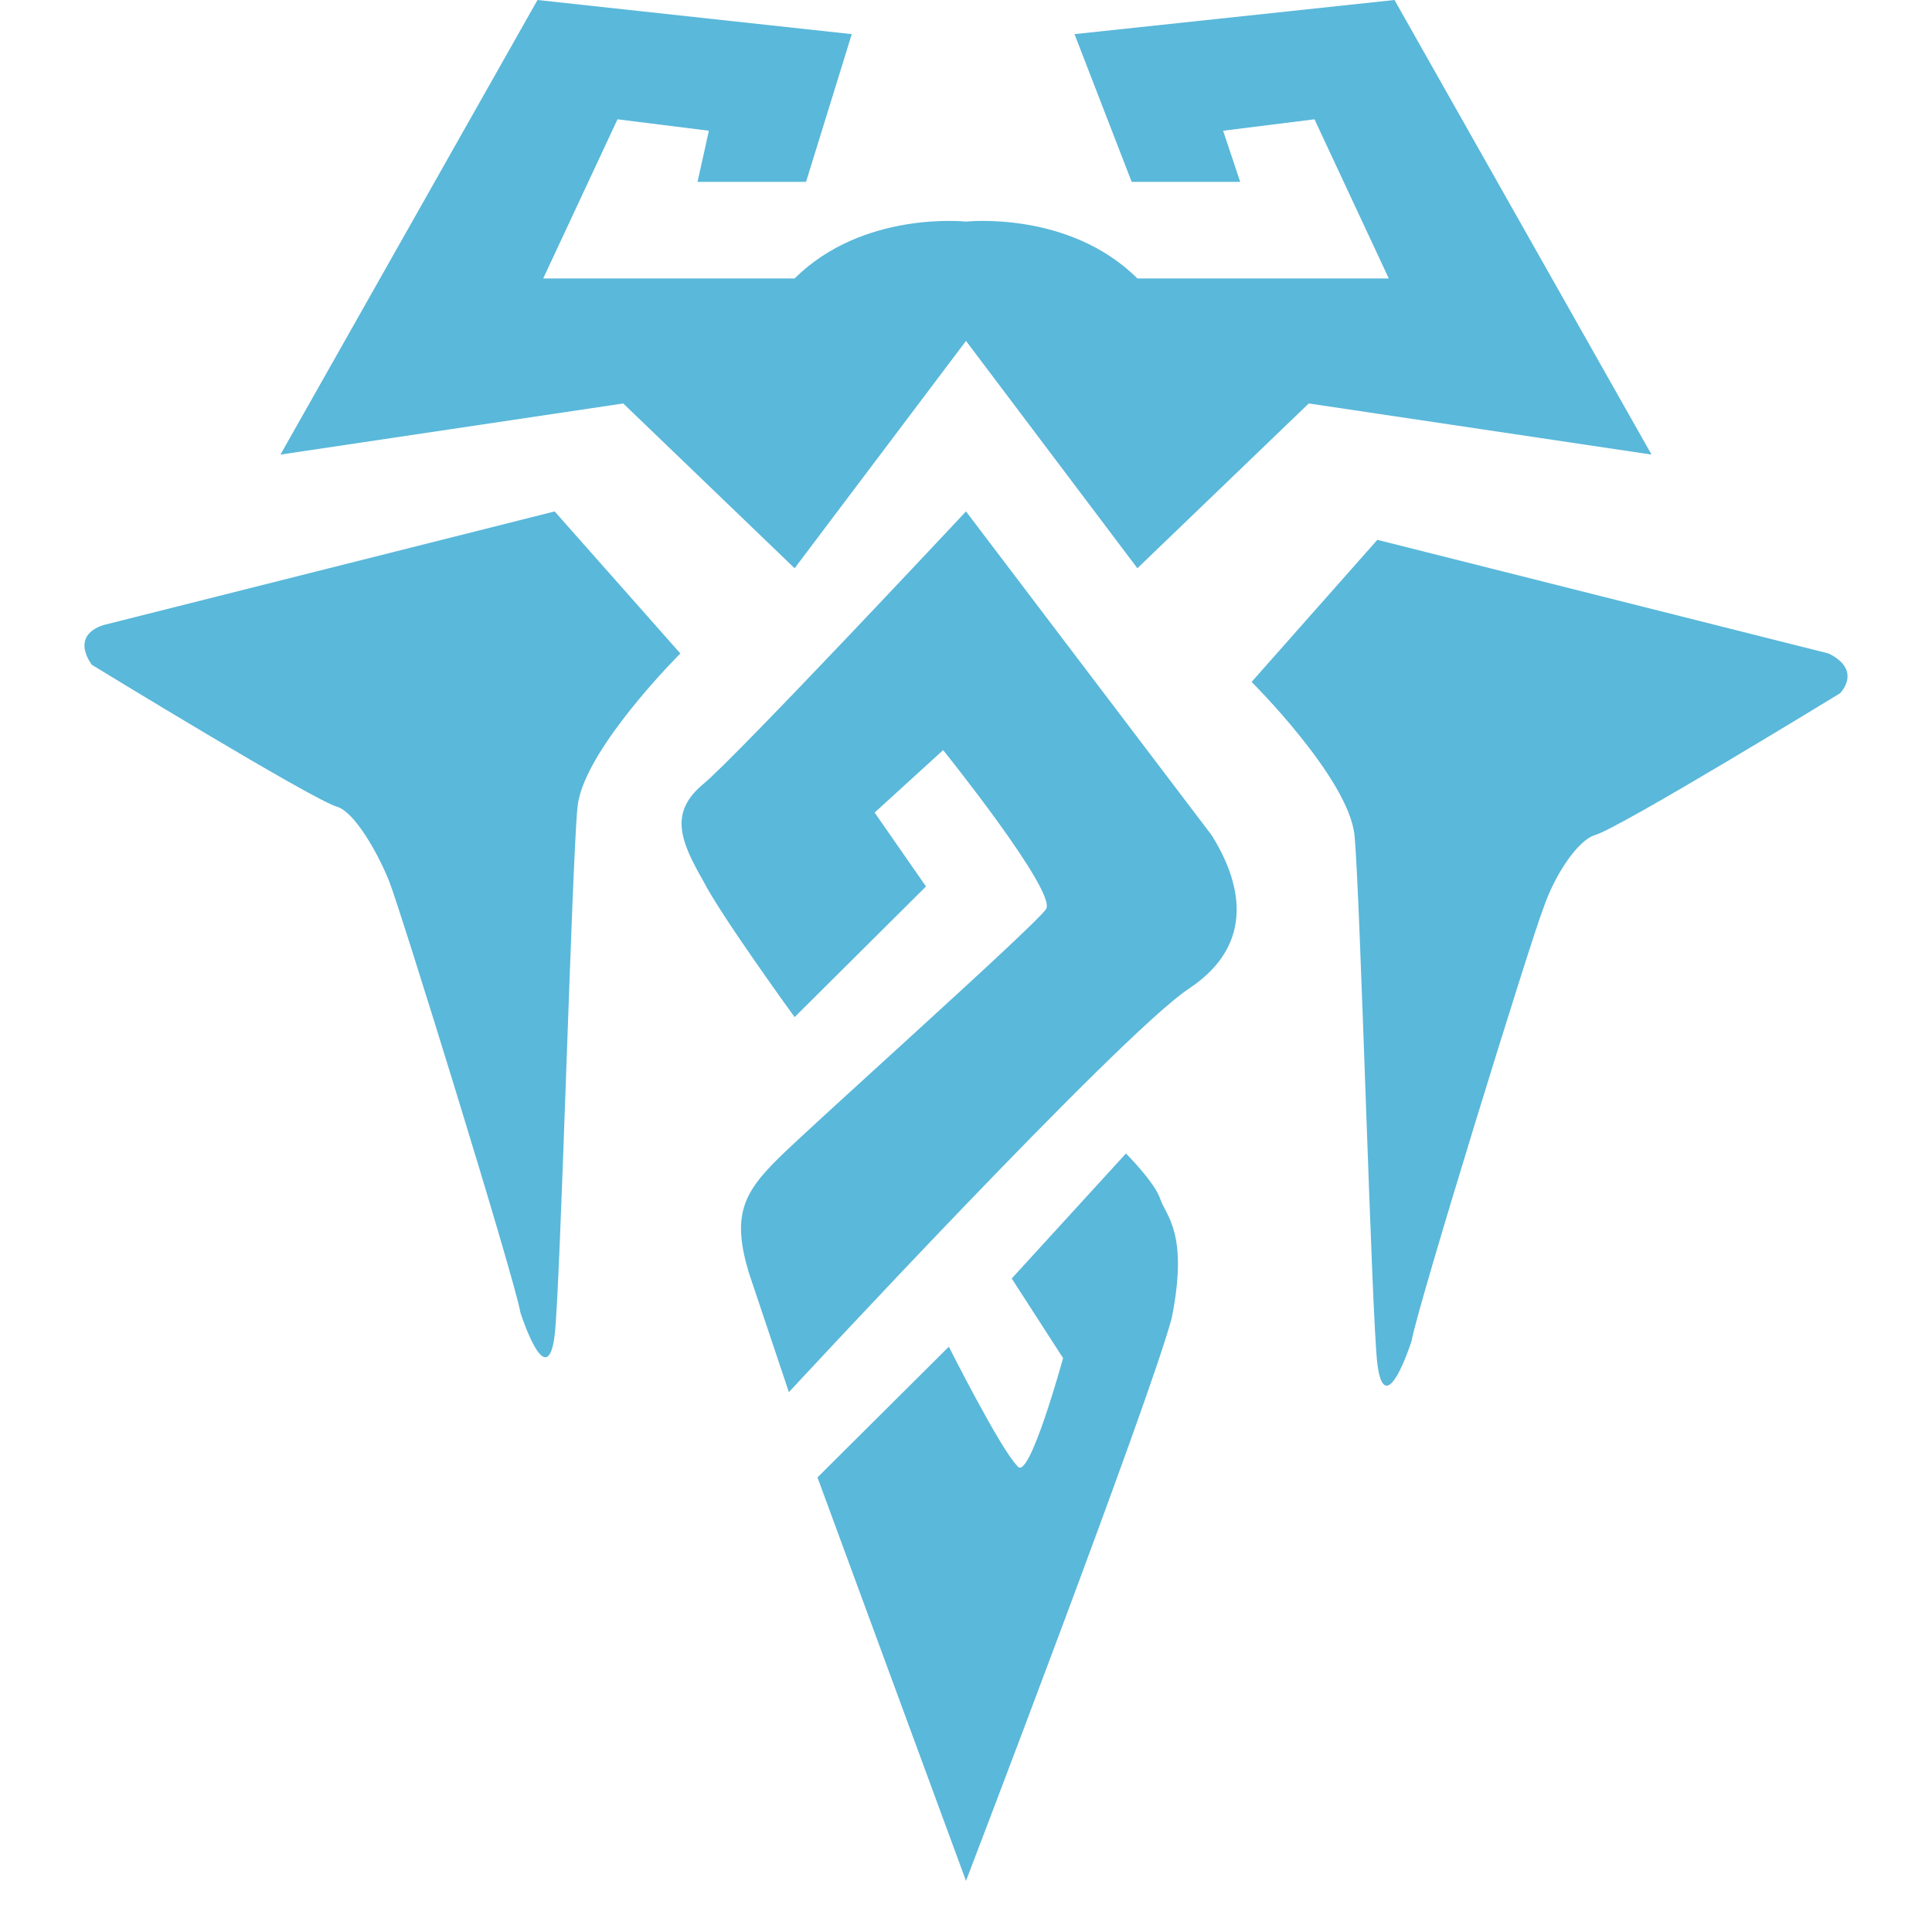
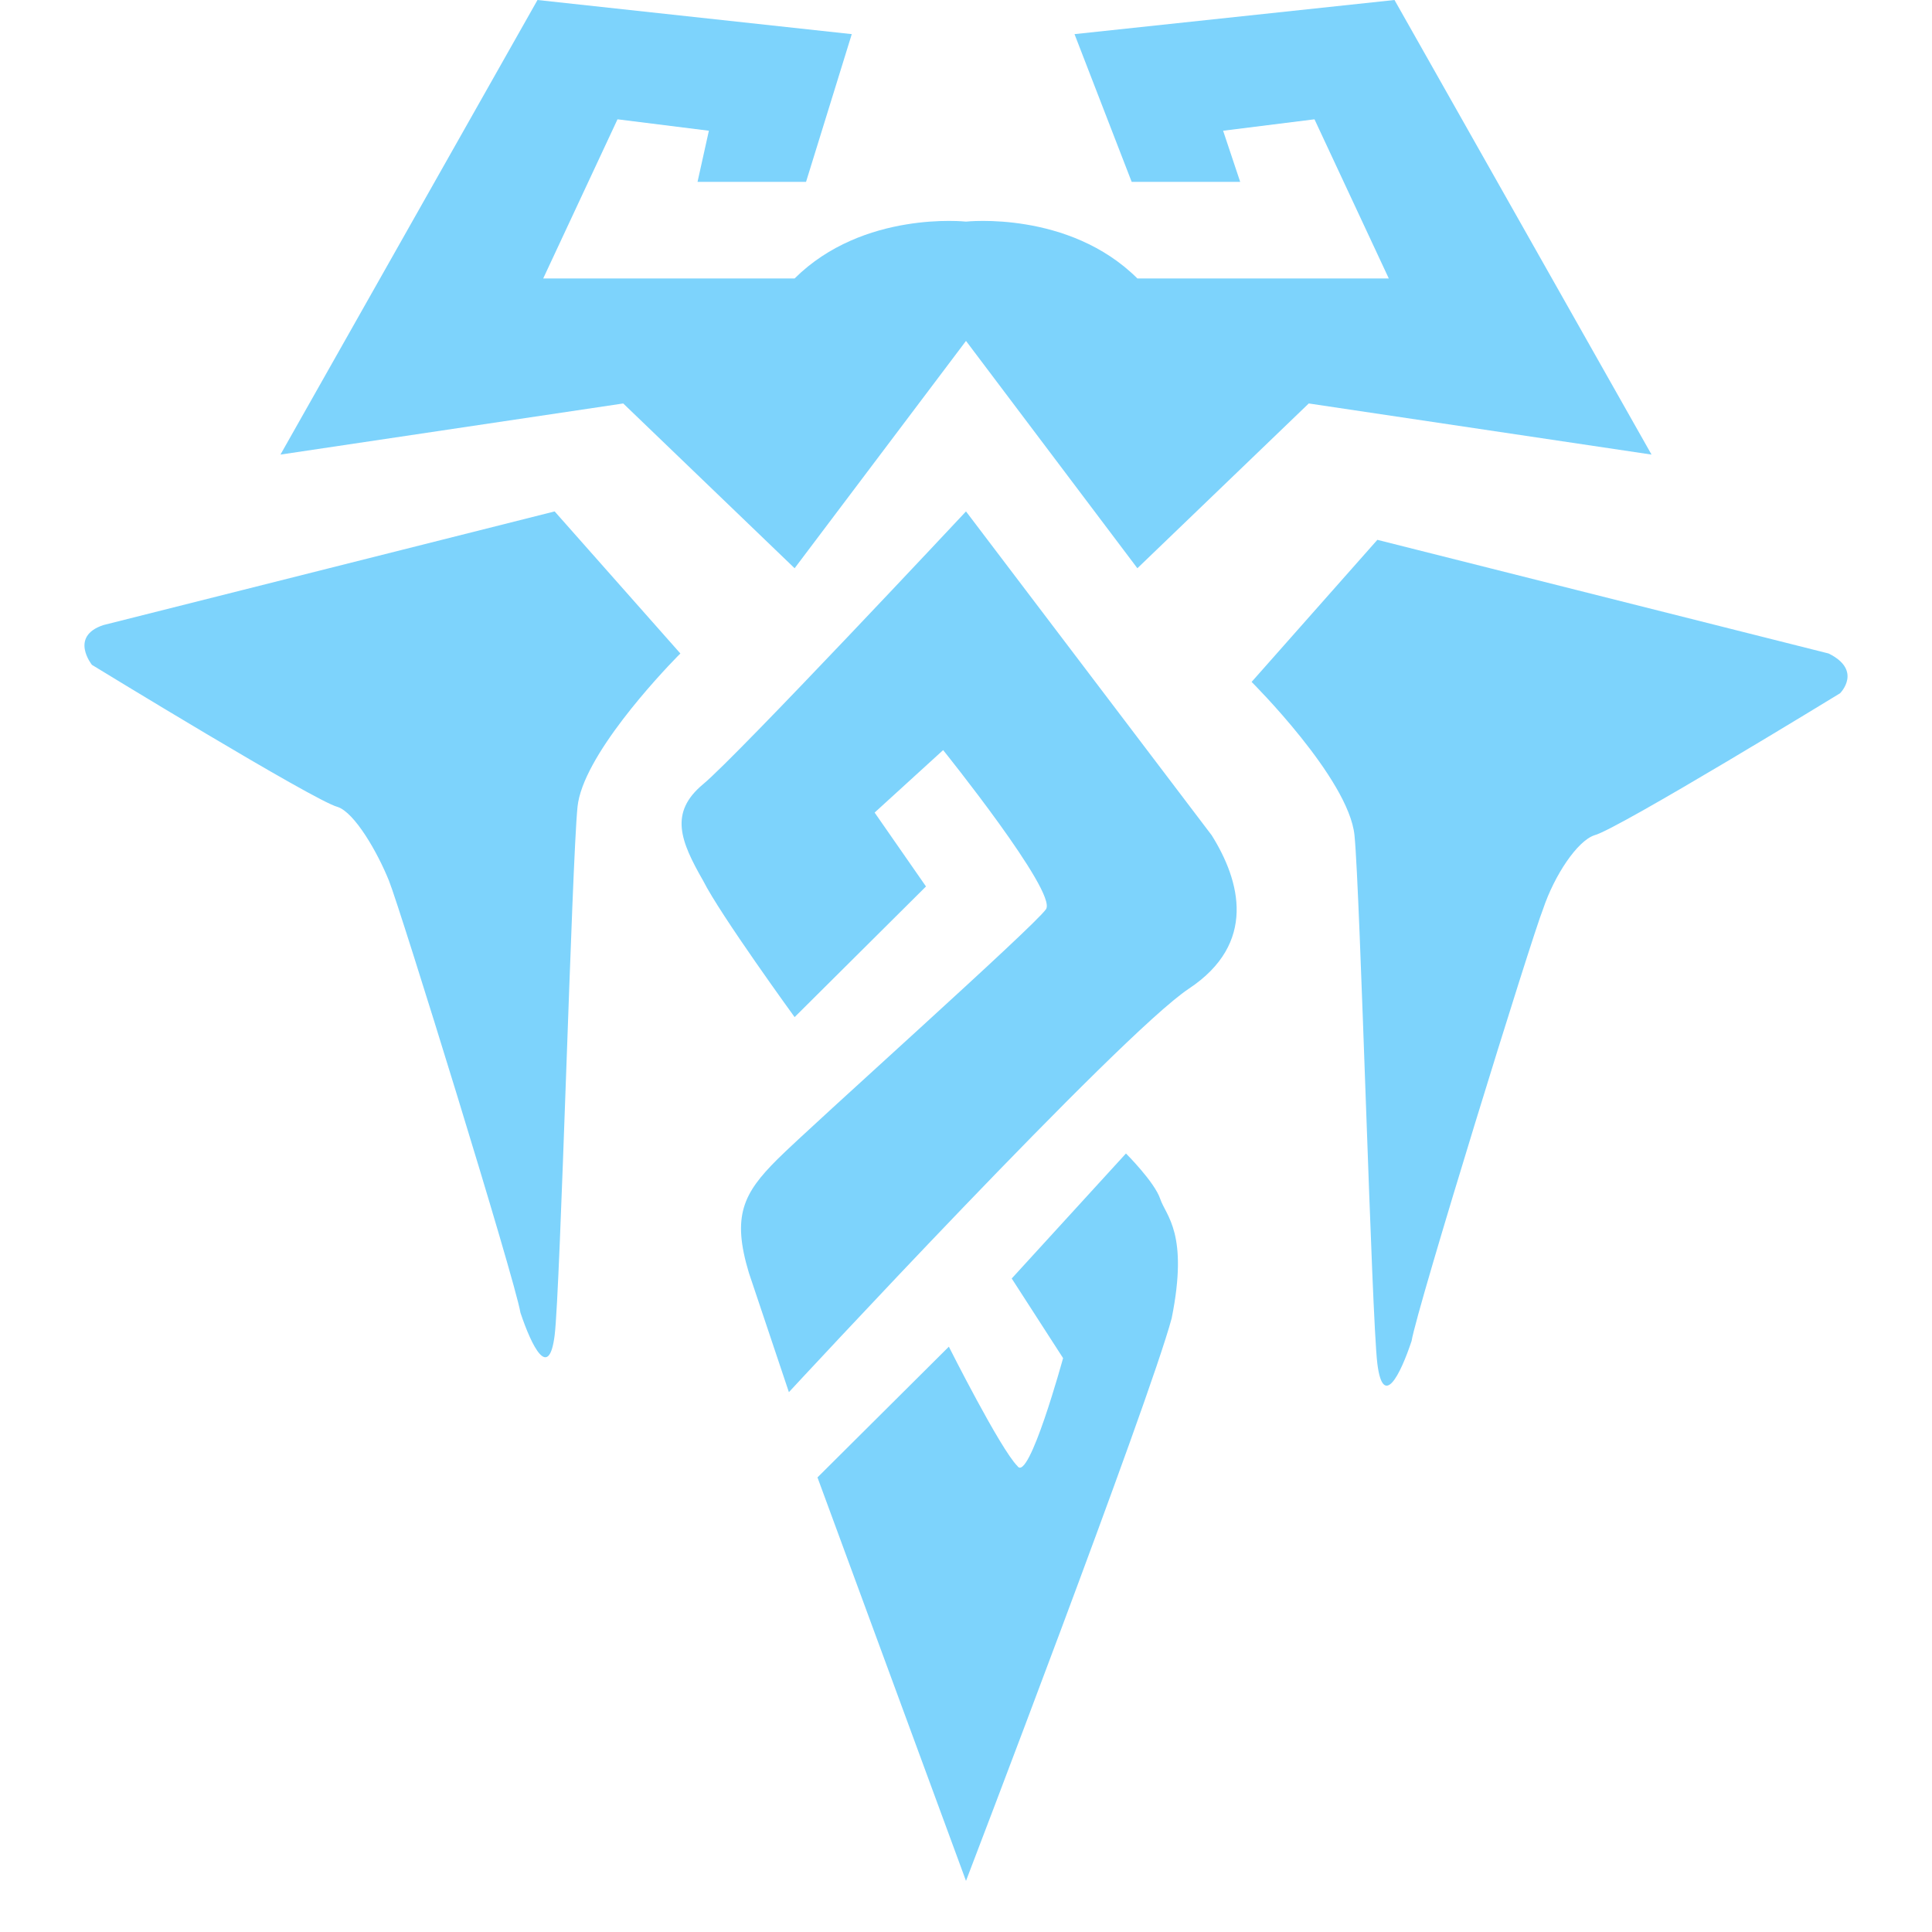
- <svg xmlns="http://www.w3.org/2000/svg" width="24px" height="24px" viewBox="0 0 24 24" version="1.1">
-   <g id="Element/Icon/Faction/Freljord" stroke="none" stroke-width="1" fill="none" fill-rule="evenodd">
-     <path d="M13.987,14.329 C13.987,14.329 14.342,14.682 14.413,14.894 C14.484,15.106 14.768,15.318 14.555,16.376 C14.271,17.435 12,23.365 12,23.365 L10.155,18.353 L11.787,16.729 C11.787,16.729 12.426,18 12.639,18.212 C12.781,18.424 13.206,16.871 13.206,16.871 L12.568,15.882 L13.987,14.329 Z M12,6.353 L15.052,10.376 C15.406,10.941 15.619,11.718 14.768,12.282 C13.916,12.847 9.8,17.294 9.8,17.294 C9.8,17.294 9.587,16.659 9.303,15.812 C9.09,15.106 9.232,14.824 9.658,14.4 C10.084,13.976 12.852,11.506 12.994,11.294 C13.135,11.082 11.716,9.318 11.716,9.318 L11.716,9.318 L10.865,10.094 L11.503,11.012 L9.871,12.635 C9.871,12.635 8.948,11.365 8.735,10.941 C8.452,10.447 8.31,10.094 8.735,9.741 C9.161,9.388 12,6.353 12,6.353 L12,6.353 Z M17.11,6.706 L22.716,8.118 C23.142,8.329 22.858,8.612 22.858,8.612 C22.858,8.612 20.09,10.306 19.806,10.376 C19.594,10.447 19.31,10.871 19.168,11.294 C19.026,11.647 17.606,16.235 17.535,16.659 C17.394,17.082 17.181,17.506 17.11,16.941 C17.039,16.376 16.897,11.082 16.826,10.376 C16.755,9.671 15.548,8.471 15.548,8.471 L15.548,8.471 L17.11,6.706 Z M6.89,6.353 L8.452,8.118 L8.41,8.16 C8.198,8.378 7.237,9.396 7.174,10.024 C7.103,10.729 6.961,16.024 6.89,16.588 C6.819,17.153 6.606,16.729 6.465,16.306 C6.394,15.882 4.974,11.294 4.832,10.941 C4.69,10.588 4.406,10.094 4.194,10.024 C3.91,9.953 1.142,8.259 1.142,8.259 C1.142,8.259 0.858,7.906 1.284,7.765 L6.89,6.353 Z M9.871,7.059 L7.742,5.012 L3.484,5.647 L6.677,1.33226763e-15 L10.581,0.424 L10.013,2.259 L8.665,2.259 L8.806,1.624 L7.671,1.482 L6.748,3.459 L9.871,3.459 C10.723,2.612 12,2.753 12,2.753 C12,2.753 13.277,2.612 14.129,3.459 L17.252,3.459 L16.329,1.482 L15.194,1.624 L15.406,2.259 L14.058,2.259 L13.348,0.424 L17.323,1.33226763e-15 L20.516,5.647 L16.258,5.012 L14.129,7.059 L12,4.235 L9.871,7.059 Z" id="Icon" fill="#5AB8DA" fill-rule="nonzero" />
+ <svg xmlns="http://www.w3.org/2000/svg" viewBox="0 0 24 24" version="1.1">
+   <g id="Element/Icon/Faction/Freljord" stroke="none" stroke-width="1" fill="#7dd3fc" fill-rule="nonzero">
+     <path d="M13.987,14.329 C13.987,14.329 14.342,14.682 14.413,14.894 C14.484,15.106 14.768,15.318 14.555,16.376 C14.271,17.435 12,23.365 12,23.365 L10.155,18.353 L11.787,16.729 C11.787,16.729 12.426,18 12.639,18.212 C12.781,18.424 13.206,16.871 13.206,16.871 L12.568,15.882 L13.987,14.329 Z M12,6.353 L15.052,10.376 C15.406,10.941 15.619,11.718 14.768,12.282 C13.916,12.847 9.8,17.294 9.8,17.294 C9.8,17.294 9.587,16.659 9.303,15.812 C9.09,15.106 9.232,14.824 9.658,14.4 C10.084,13.976 12.852,11.506 12.994,11.294 C13.135,11.082 11.716,9.318 11.716,9.318 L11.716,9.318 L10.865,10.094 L11.503,11.012 L9.871,12.635 C9.871,12.635 8.948,11.365 8.735,10.941 C8.452,10.447 8.31,10.094 8.735,9.741 C9.161,9.388 12,6.353 12,6.353 L12,6.353 Z M17.11,6.706 L22.716,8.118 C23.142,8.329 22.858,8.612 22.858,8.612 C22.858,8.612 20.09,10.306 19.806,10.376 C19.594,10.447 19.31,10.871 19.168,11.294 C19.026,11.647 17.606,16.235 17.535,16.659 C17.394,17.082 17.181,17.506 17.11,16.941 C17.039,16.376 16.897,11.082 16.826,10.376 C16.755,9.671 15.548,8.471 15.548,8.471 L15.548,8.471 L17.11,6.706 Z M6.89,6.353 L8.452,8.118 L8.41,8.16 C8.198,8.378 7.237,9.396 7.174,10.024 C7.103,10.729 6.961,16.024 6.89,16.588 C6.819,17.153 6.606,16.729 6.465,16.306 C6.394,15.882 4.974,11.294 4.832,10.941 C4.69,10.588 4.406,10.094 4.194,10.024 C3.91,9.953 1.142,8.259 1.142,8.259 C1.142,8.259 0.858,7.906 1.284,7.765 L6.89,6.353 Z M9.871,7.059 L7.742,5.012 L3.484,5.647 L6.677,1.33226763e-15 L10.581,0.424 L10.013,2.259 L8.665,2.259 L8.806,1.624 L7.671,1.482 L6.748,3.459 L9.871,3.459 C10.723,2.612 12,2.753 12,2.753 C12,2.753 13.277,2.612 14.129,3.459 L17.252,3.459 L16.329,1.482 L15.194,1.624 L15.406,2.259 L14.058,2.259 L13.348,0.424 L17.323,1.33226763e-15 L20.516,5.647 L16.258,5.012 L14.129,7.059 L12,4.235 L9.871,7.059 Z" id="Icon" />
  </g>
</svg>
